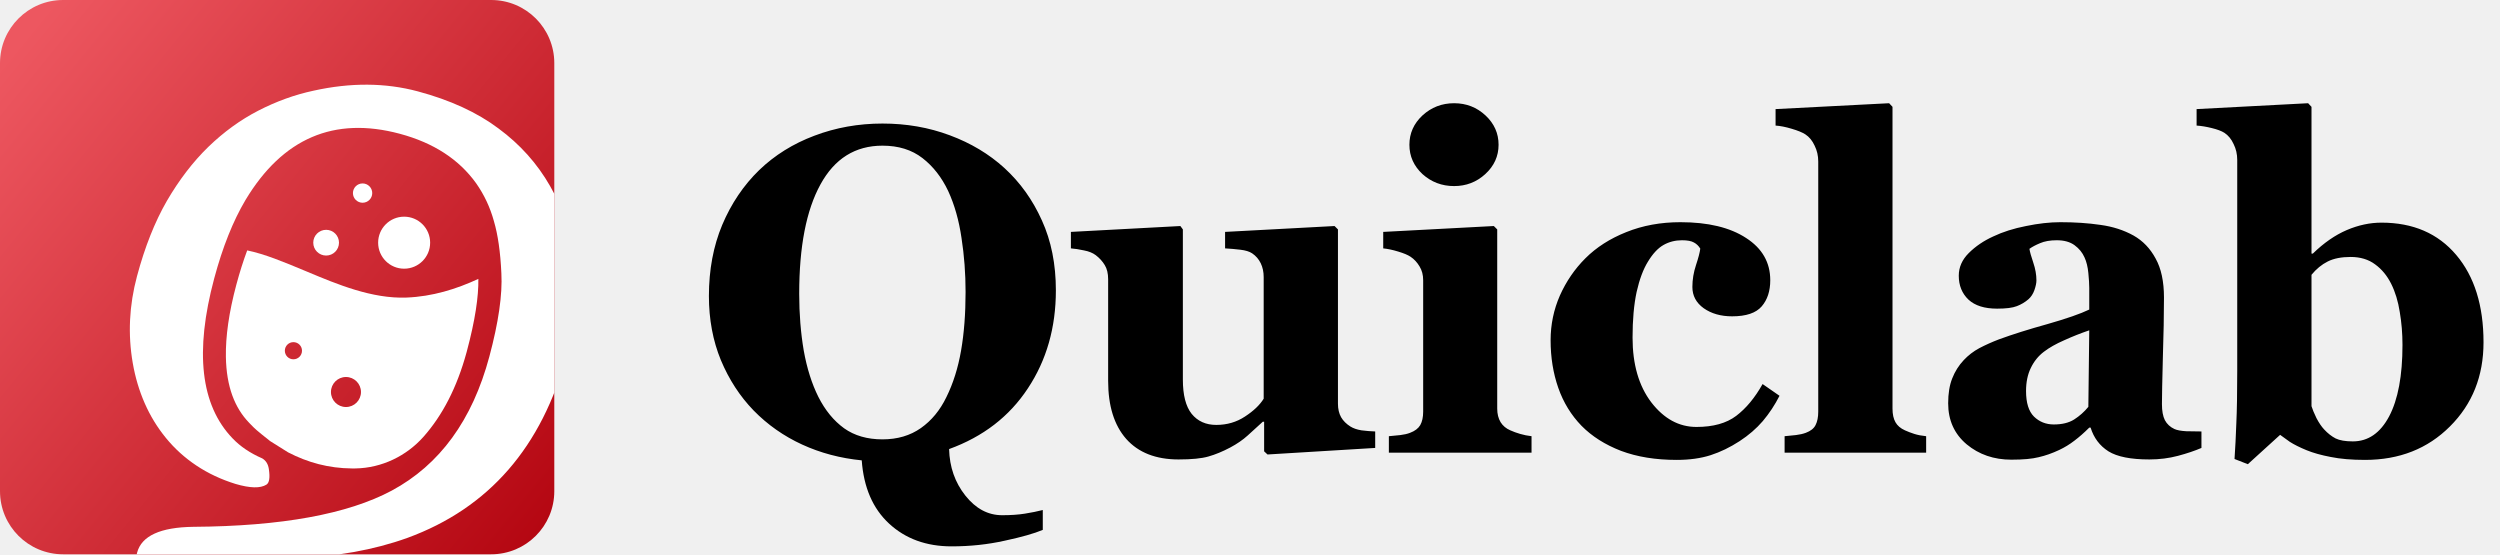
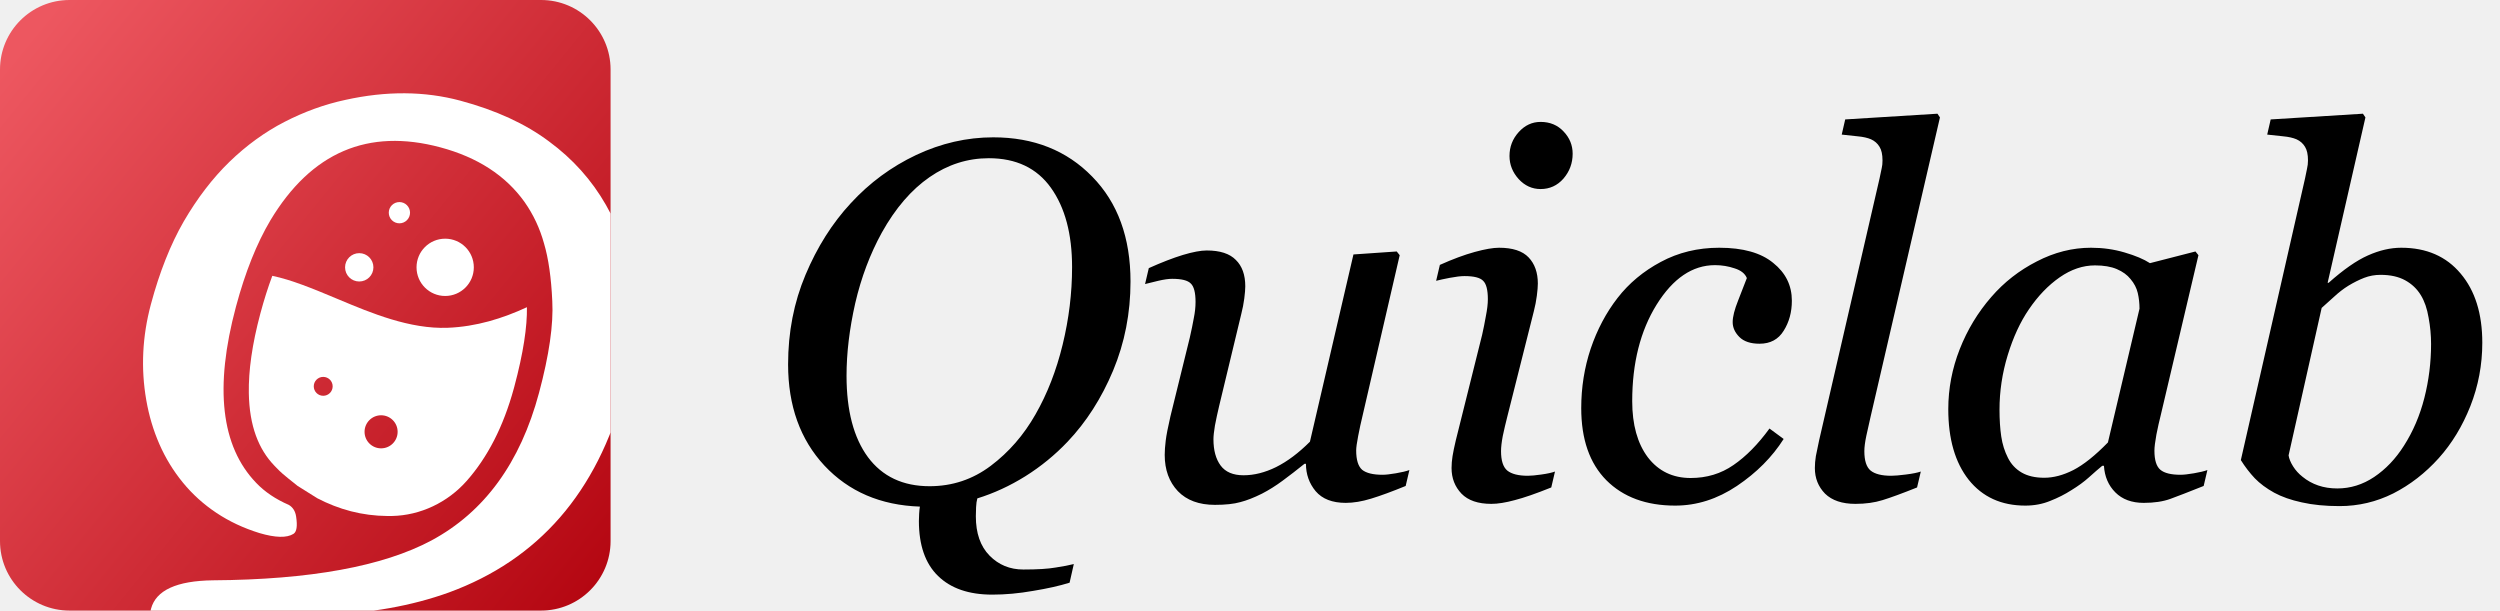
- <svg xmlns="http://www.w3.org/2000/svg" width="4871" height="1080" viewBox="0 0 4871 1080" fill="none">
+ <svg xmlns="http://www.w3.org/2000/svg" width="4422" height="1080" viewBox="0 0 4422 1080" fill="none">
  <g clip-path="url(#clip0_436_1042)">
    <rect width="1080" height="1080" rx="123" fill="url(#paint0_linear_436_1042)" />
    <path d="M302.89 1137.03C270.603 1128.38 258.687 1108.27 267.141 1076.72C275.891 1044.07 312.43 1027.31 376.757 1026.46C548.524 1025.29 677.315 1001.8 763.131 955.977C856.855 905.587 920.282 818.569 953.413 694.923C971.306 628.146 979.127 574.008 976.877 532.507C974.993 491.105 970.128 457.162 962.281 430.678C954.899 403.926 943.38 379.407 927.722 357.123C894.233 310.398 844.65 278.236 778.974 260.638C650.925 226.328 550.738 269.284 478.414 389.507C454.043 430.559 433.698 481.539 417.378 542.444C379.037 685.537 390.927 789.393 453.047 854.014C468.076 869.839 487.39 882.879 510.989 893.135C518.104 897.401 522.366 904.245 523.774 913.666C526.347 930.479 524.794 940.68 519.113 944.27C507.286 951.719 487.161 951.242 458.74 942.84C430.783 934.169 405.461 922.272 382.772 907.148C360.084 892.024 340.299 874.139 323.416 853.492C306.533 832.845 292.724 810.269 281.987 785.764C271.25 761.259 263.488 735.191 258.701 707.561C248.957 651.468 251.704 594.987 266.942 538.117C282.18 481.247 301.568 432.371 325.107 391.489C349.11 350.338 376.006 315.27 405.794 286.287C436.047 257.035 468.507 233.486 503.175 215.642C538.309 197.529 574.231 184.542 610.943 176.683C683.265 160.67 750.98 161.118 814.087 178.027C877.194 194.937 929.539 218.991 971.122 250.188C1013.17 281.117 1046.77 318.63 1071.92 362.727C1126.61 457.998 1137.39 567.456 1104.26 691.103C1056.09 870.885 952.644 989.847 793.924 1047.99C728.199 1071.67 654.082 1084.84 571.572 1087.51L618.252 1122.43C677.78 1165.91 725.338 1192.42 760.928 1201.95C844.949 1224.46 908.792 1219.55 952.457 1187.21C965.128 1189.82 973.403 1196.36 977.281 1206.83C981.06 1217.68 980.984 1230.44 977.051 1245.11C973.119 1259.79 963.988 1274.06 949.657 1287.91C935.228 1302.14 917.354 1313.08 896.033 1320.73C849.768 1337.83 797.65 1338.61 739.679 1323.08C702.989 1313.25 668.851 1296.83 637.266 1273.81C605.582 1251.17 580.929 1232.37 563.305 1217.42L510.798 1175.63C472.15 1145.22 443.104 1127.41 423.658 1122.2C404.579 1117.09 389.192 1114.34 377.497 1113.96C365.801 1113.58 355.56 1114.37 346.774 1116.34C335.491 1118.83 320.863 1125.72 302.89 1137.03Z" fill="white" />
    <path fill-rule="evenodd" clip-rule="evenodd" d="M481.646 487.887C474.024 508.287 466.958 530.531 460.49 554.669C445.896 609.136 439.458 655.833 440.117 695.253C441.097 753.802 457.569 794.788 485.152 823.482L485.193 823.525L485.261 823.594L485.326 823.663L485.34 823.679L486.308 824.682C487.31 825.707 488.207 826.633 489.041 827.494C496.635 835.33 498.959 837.727 526.257 859.377L561.253 881.315C599.526 901.196 640.242 912.359 685.634 912.722L687.901 912.731L690.707 912.717L693.316 912.679C743.706 911.714 791.763 888.646 825.203 850.939C862.113 809.318 890.278 755.12 908.963 686.775L909.634 684.302L909.744 683.891C925.839 623.824 932.609 577.438 932.018 543.374C889.236 563.208 842.508 577.848 791.746 579.787C724.87 582.324 656.539 553.708 599.988 530.025L597.969 529.18L595.018 527.946C552.315 510.071 515.377 494.886 481.646 487.887ZM674.078 793.04C690.233 793.04 703.329 779.944 703.329 763.789C703.329 747.634 690.233 734.538 674.078 734.538C657.923 734.538 644.827 747.634 644.827 763.789C644.827 779.944 657.923 793.04 674.078 793.04ZM588.415 683.349C588.415 692.581 580.931 700.064 571.7 700.064C562.469 700.064 554.985 692.581 554.985 683.349C554.985 674.118 562.469 666.634 571.7 666.634C580.931 666.634 588.415 674.118 588.415 683.349Z" fill="white" />
    <circle cx="787.426" cy="472.848" r="50.667" fill="white" />
    <circle cx="706.463" cy="376.214" r="18.804" fill="white" />
    <circle cx="635.425" cy="472.848" r="25.072" fill="white" />
  </g>
-   <path d="M1956.98 327.357C1987.77 355.507 2012.11 389.522 2030 429.401C2048.18 469.28 2057.27 514.73 2057.27 565.752C2057.27 638.18 2039.09 701.811 2002.73 756.645C1966.66 811.478 1915.49 850.918 1849.22 874.963C1850.1 909.857 1860.66 940.059 1880.89 965.57C1901.12 991.081 1925.02 1003.84 1952.59 1003.84C1969.59 1003.84 1984.4 1002.81 1997.01 1000.76C2009.91 998.705 2021.49 996.359 2031.76 993.72V1032.43C2015.04 1039.46 1990.27 1046.5 1957.42 1053.54C1924.58 1060.87 1890.13 1064.54 1854.06 1064.54C1804.8 1064.54 1764.19 1049.73 1732.22 1020.11C1700.56 990.788 1682.82 949.736 1679 896.955C1637.36 892.849 1598.66 882.586 1562.88 866.166C1527.11 849.745 1495.59 827.606 1468.32 799.749C1441.63 772.186 1420.37 739.491 1404.54 701.664C1389 663.838 1381.23 622.199 1381.23 576.748C1381.23 525.727 1389.88 479.543 1407.18 438.198C1424.77 396.559 1448.82 360.932 1479.31 331.316C1509.52 302.286 1545.29 280.001 1586.64 264.459C1628.27 248.625 1672.55 240.708 1719.47 240.708C1766.09 240.708 1809.78 248.332 1850.54 263.58C1891.59 278.828 1927.07 300.087 1956.98 327.357ZM1843.94 773.798C1857.14 747.115 1866.67 716.912 1872.53 683.191C1878.4 649.469 1881.33 611.349 1881.33 568.831C1881.33 532.764 1878.69 497.723 1873.41 463.709C1868.43 429.401 1859.78 398.905 1847.46 372.221C1834.85 345.537 1818.14 324.132 1797.32 308.004C1776.5 291.876 1750.55 283.813 1719.47 283.813C1666.39 283.813 1626.08 309.03 1598.51 359.466C1570.95 409.608 1557.17 480.569 1557.17 572.35C1557.17 611.349 1560.1 648.15 1565.96 682.751C1572.12 717.352 1581.65 747.554 1594.55 773.359C1607.75 799.456 1624.46 819.835 1644.7 834.497C1664.93 848.865 1689.85 856.049 1719.47 856.049C1748.5 856.049 1773.42 848.718 1794.24 834.057C1815.06 819.396 1831.63 799.309 1843.94 773.798ZM2679.44 872.763L2469.63 885.519L2463.03 879.361V821.741H2460.39C2450.42 830.832 2440.6 839.775 2430.92 848.572C2421.54 857.076 2410.25 864.846 2397.06 871.884C2382.1 879.801 2367.88 885.665 2354.39 889.477C2341.2 893.289 2321.84 895.195 2296.33 895.195C2252.06 895.195 2218.04 881.853 2194.29 855.17C2170.83 828.486 2159.1 790.806 2159.1 742.13V544.2C2159.1 532.764 2156.9 523.527 2152.5 516.49C2148.11 509.159 2142.24 502.708 2134.91 497.137C2129.05 492.738 2121.42 489.659 2112.04 487.9C2102.65 485.847 2094.15 484.528 2086.53 483.941V451.833L2299.85 440.397L2304.69 446.995V739.491C2304.69 769.693 2310.41 791.979 2321.84 806.347C2333.57 820.715 2349.55 827.899 2369.79 827.899C2390.61 827.899 2409.23 822.474 2425.65 811.625C2442.36 800.776 2454.53 789.193 2462.15 776.877V539.802C2462.15 529.832 2460.25 520.888 2456.44 512.971C2452.62 505.054 2447.05 498.603 2439.72 493.618C2434.44 490.099 2426.82 487.753 2416.85 486.58C2407.17 485.408 2397.2 484.528 2386.94 483.941V451.833L2600.26 440.397L2606.86 446.995V786.554C2606.86 796.817 2608.91 805.614 2613.02 812.945C2617.13 819.982 2623.14 825.993 2631.05 830.978C2636.63 834.497 2643.81 836.989 2652.61 838.455C2661.7 839.628 2670.64 840.361 2679.44 840.655V872.763ZM2984.04 882H2706.06V849.891C2713.68 849.305 2721.16 848.572 2728.49 847.692C2735.82 846.813 2742.12 845.346 2747.4 843.294C2756.78 839.775 2763.38 834.79 2767.19 828.339C2771.01 821.595 2772.91 812.798 2772.91 801.948V545.959C2772.91 535.696 2770.57 526.753 2765.87 519.129C2761.18 511.212 2755.32 504.907 2748.28 500.216C2743 496.697 2734.94 493.325 2724.09 490.099C2713.53 486.874 2703.86 484.821 2695.06 483.941V451.833L2910.58 440.397L2917.18 446.995V796.23C2917.18 806.493 2919.38 815.29 2923.78 822.621C2928.18 829.659 2934.48 834.937 2942.69 838.455C2948.56 841.095 2955.01 843.44 2962.04 845.493C2969.08 847.546 2976.41 849.012 2984.04 849.891V882ZM2919.82 282.053C2919.82 304.339 2911.17 323.398 2893.87 339.233C2876.86 354.774 2856.63 362.545 2833.17 362.545C2809.42 362.545 2788.89 354.774 2771.59 339.233C2754.59 323.398 2746.08 304.339 2746.08 282.053C2746.08 259.768 2754.59 240.708 2771.59 224.873C2788.89 209.039 2809.42 201.122 2833.17 201.122C2856.92 201.122 2877.3 209.039 2894.31 224.873C2911.32 240.708 2919.82 259.768 2919.82 282.053ZM3266.65 896.075C3225.89 896.075 3189.82 890.21 3158.44 878.481C3127.36 866.459 3101.7 850.185 3081.47 829.659C3061.24 808.839 3046.14 784.208 3036.17 755.765C3026.2 727.322 3021.21 696.386 3021.21 662.958C3021.21 632.462 3027.22 603.432 3039.25 575.869C3051.56 548.305 3068.13 524.114 3088.95 503.295C3110.35 481.889 3136.89 464.882 3168.56 452.273C3200.52 439.371 3235.71 432.92 3274.12 432.92C3328.08 432.92 3370.74 443.183 3402.12 463.709C3433.49 483.941 3449.18 511.358 3449.18 545.959C3449.18 567.072 3443.61 584.079 3432.47 596.981C3421.32 609.883 3402.12 616.334 3374.85 616.334C3352.85 616.334 3334.38 611.056 3319.43 600.5C3304.77 589.944 3297.43 576.162 3297.43 559.155C3297.43 544.786 3299.78 530.565 3304.47 516.49C3309.16 502.415 3311.95 491.712 3312.83 484.381C3309.6 479.103 3305.5 475.145 3300.51 472.505C3295.53 469.573 3287.76 468.107 3277.2 468.107C3264.01 468.107 3251.98 471.186 3241.13 477.344C3230.29 483.502 3220.17 494.351 3210.79 509.892C3201.7 524.554 3194.36 544.2 3188.79 568.831C3183.52 593.463 3180.88 623.079 3180.88 657.68C3180.88 709.874 3193.04 751.953 3217.38 783.915C3242.01 815.877 3271.34 831.858 3305.35 831.858C3337.9 831.858 3363.7 824.674 3382.76 810.305C3402.12 795.644 3419.27 774.971 3434.23 748.288L3467.21 771.159C3458.12 789.046 3447.27 805.467 3434.67 820.422C3422.06 835.083 3406.96 848.132 3389.36 859.568C3370.89 871.59 3352.12 880.68 3333.06 886.838C3314 892.996 3291.86 896.075 3266.65 896.075ZM3752.9 882H3477.12V849.891C3484.74 849.305 3492.07 848.572 3499.11 847.692C3506.44 846.813 3512.89 845.346 3518.46 843.294C3527.85 839.775 3534.15 834.79 3537.38 828.339C3540.9 821.595 3542.66 812.798 3542.66 801.948V314.602C3542.66 303.459 3540.31 293.196 3535.62 283.813C3531.22 274.136 3525.21 266.805 3517.59 261.82C3511.72 258.008 3502.78 254.343 3490.75 250.824C3479.03 247.305 3468.62 245.253 3459.53 244.666V212.558L3680.77 201.122L3687.36 208.159V796.23C3687.36 807.08 3689.27 815.877 3693.08 822.621C3696.89 829.365 3703.05 834.643 3711.56 838.455C3717.42 841.095 3723.58 843.44 3730.03 845.493C3736.48 847.546 3744.1 849.012 3752.9 849.891V882ZM4289.3 872.763C4276.4 878.335 4261.15 883.466 4243.56 888.158C4225.96 892.849 4207.34 895.195 4187.7 895.195C4151.63 895.195 4125.09 889.917 4108.08 879.361C4091.08 868.511 4079.49 853.117 4073.34 833.177H4070.7C4060.73 843.147 4051.05 851.651 4041.67 858.688C4032.58 865.726 4022.75 871.737 4012.2 876.722C3998.42 883.173 3985.07 887.865 3972.17 890.797C3959.56 894.022 3941.82 895.635 3918.95 895.635C3884.94 895.635 3855.91 885.665 3831.86 865.726C3807.82 845.493 3795.8 818.809 3795.8 785.674C3795.8 766.614 3798.43 750.487 3803.71 737.291C3808.99 723.803 3816.47 711.927 3826.14 701.664C3834.94 692.281 3845.06 684.51 3856.49 678.352C3868.22 672.195 3880.98 666.477 3894.76 661.198C3921.15 651.522 3952.82 641.552 3989.77 631.289C4026.71 620.733 4053.69 611.349 4070.7 603.139V560.914C4070.7 553.583 4070.11 543.907 4068.94 531.884C4067.77 519.862 4065.27 509.746 4061.46 501.535C4057.36 492.152 4050.9 484.235 4042.11 477.784C4033.31 471.333 4021.73 468.107 4007.36 468.107C3994.46 468.107 3983.61 470.013 3974.81 473.825C3966.31 477.344 3959.42 481.009 3954.14 484.821C3955.02 490.686 3957.51 499.629 3961.62 511.652C3965.72 523.674 3967.77 535.257 3967.77 546.399C3967.77 551.384 3966.45 557.689 3963.82 565.313C3961.18 572.643 3957.36 578.508 3952.38 582.906C3945.64 588.771 3938.01 593.316 3929.51 596.541C3921.3 599.767 3908.54 601.38 3891.24 601.38C3866.61 601.38 3847.99 595.515 3835.38 583.786C3822.77 571.764 3816.47 556.222 3816.47 537.163C3816.47 520.742 3822.92 506.08 3835.82 493.178C3849.02 479.983 3865 469.133 3883.76 460.63C3902.24 451.833 3923.5 445.089 3947.54 440.397C3971.59 435.412 3993.87 432.92 4014.4 432.92C4042.84 432.92 4068.94 434.679 4092.69 438.198C4116.44 441.423 4137.85 448.314 4156.91 458.87C4175.09 469.133 4189.46 484.088 4200.01 503.734C4210.86 523.088 4216.29 548.452 4216.29 579.827C4216.29 612.962 4215.55 652.255 4214.09 697.705C4212.91 743.156 4212.33 773.065 4212.33 787.434C4212.33 800.629 4214.23 811.039 4218.05 818.663C4222.15 826.286 4228.31 832.004 4236.52 835.816C4241.5 838.162 4249.27 839.628 4259.83 840.215C4270.68 840.508 4280.5 840.655 4289.3 840.655V872.763ZM4070.7 643.605C4054.28 649.176 4038 655.627 4021.87 662.958C4005.75 669.995 3992.55 677.473 3982.29 685.39C3971.44 693.6 3962.94 704.157 3956.78 717.059C3950.62 729.667 3947.54 744.622 3947.54 761.923C3947.54 784.795 3952.67 801.362 3962.94 811.625C3973.49 821.888 3986.39 827.02 4001.64 827.02C4017.77 827.02 4030.96 823.794 4041.23 817.343C4051.78 810.599 4061.02 802.388 4068.94 792.712L4070.7 643.605ZM4838.89 666.916C4838.89 732.893 4817.05 787.58 4773.36 830.978C4729.96 874.376 4674.83 896.075 4607.98 896.075C4582.17 896.075 4559.89 894.169 4541.12 890.357C4522.65 886.838 4506.96 882.44 4494.06 877.162C4480.57 871.59 4469.72 866.166 4461.51 860.888C4453.59 855.316 4447.29 850.771 4442.59 847.252L4379.7 904.432L4353.75 894.316C4355.21 872.91 4356.38 849.745 4357.26 824.82C4358.44 799.603 4359.02 765.735 4359.02 723.216V311.523C4359.02 300.38 4356.68 290.117 4351.99 280.734C4347.59 271.057 4341.58 263.726 4333.95 258.741C4328.38 255.223 4320.17 252.144 4309.32 249.505C4298.77 246.866 4288.94 245.253 4279.85 244.666V212.558L4497.13 201.122L4503.73 208.159V494.058H4506.37C4527.78 473.239 4549.77 457.991 4572.35 448.314C4594.93 438.638 4617.51 433.799 4640.08 433.799C4701.66 433.799 4750.19 454.765 4785.67 496.697C4821.15 538.629 4838.89 595.368 4838.89 666.916ZM4680.99 672.195C4680.99 649.909 4679.23 628.503 4675.71 607.977C4672.49 587.158 4666.91 568.831 4659 552.997C4651.08 537.163 4640.67 524.554 4627.77 515.17C4614.87 505.494 4598.89 500.655 4579.83 500.655C4561.94 500.655 4547.13 503.588 4535.4 509.452C4523.67 515.317 4513.12 523.967 4503.73 535.403V791.392C4505.49 797.257 4508.72 805.027 4513.41 814.704C4518.39 824.087 4523.38 831.418 4528.36 836.696C4535.4 844.32 4542.88 850.185 4550.8 854.29C4558.71 858.102 4569.86 860.008 4584.22 860.008C4614.13 860.008 4637.74 843.734 4655.04 811.185C4672.34 778.343 4680.99 732.013 4680.99 672.195Z" fill="black" />
+   <path d="M1999.65 498.016C1999.65 553.73 1989.39 606.218 1968.86 655.48C1948.33 704.45 1921.5 746.382 1888.37 781.276C1866.08 804.734 1841.16 825.114 1813.6 842.414C1786.32 859.421 1758.03 872.47 1728.71 881.56C1727.53 885.665 1726.8 890.797 1726.51 896.955C1726.21 903.112 1726.07 908.537 1726.07 913.229C1726.07 943.138 1734.13 966.303 1750.26 982.724C1766.39 999.145 1786.32 1007.36 1810.08 1007.36C1835 1007.36 1854.06 1006.18 1867.26 1003.84C1880.74 1001.78 1891.45 999.732 1899.36 997.679L1891.89 1030.67C1874 1036.24 1852.45 1041.08 1827.23 1045.18C1802.31 1049.58 1778.26 1051.78 1755.1 1051.78C1713.75 1051.78 1681.79 1040.78 1659.21 1018.79C1636.63 996.799 1625.34 964.397 1625.34 921.586C1625.34 918.36 1625.49 914.109 1625.78 908.83C1626.08 903.552 1626.52 899.301 1627.1 896.075C1557.61 893.729 1501.31 869.538 1458.2 823.501C1415.39 777.464 1393.98 717.792 1393.98 644.484C1393.98 587.598 1404.25 534.817 1424.77 486.141C1445.3 437.171 1471.98 394.946 1504.82 359.466C1537.96 323.398 1576.52 294.955 1620.5 274.136C1664.78 253.317 1710.23 242.907 1756.86 242.907C1828.4 242.907 1886.76 266.072 1931.91 312.402C1977.07 358.439 1999.65 420.311 1999.65 498.016ZM1896.29 472.505C1896.29 413.86 1883.82 367.09 1858.9 332.195C1833.97 297.301 1797.32 279.854 1748.94 279.854C1711.4 279.854 1676.51 290.997 1644.26 313.282C1612 335.567 1583.85 368.263 1559.81 411.367C1538.99 449.194 1523.3 490.832 1512.74 536.283C1502.48 581.733 1497.35 624.545 1497.35 664.717C1497.35 726.295 1509.96 774.238 1535.17 808.546C1560.69 842.854 1597.05 860.008 1644.26 860.008C1684.43 860.008 1720.5 847.985 1752.46 823.941C1784.42 799.896 1810.81 769.547 1831.63 732.893C1852.45 696.533 1868.43 655.48 1879.57 609.737C1890.71 563.993 1896.29 518.249 1896.29 472.505ZM2309.97 820.422H2307.33C2293.84 831.271 2280.94 841.241 2268.62 850.331C2256.31 859.421 2244.14 867.045 2232.12 873.203C2218.04 880.241 2205.28 885.226 2193.85 888.158C2182.41 891.383 2167.46 892.996 2148.98 892.996C2120.83 892.996 2098.99 884.932 2083.45 868.805C2067.91 852.384 2060.14 830.978 2060.14 804.588C2060.14 797.55 2060.72 789.193 2061.9 779.516C2063.07 769.84 2065.85 755.472 2070.25 736.412L2104.56 596.981C2107.49 584.079 2109.84 572.643 2111.6 562.673C2113.65 552.704 2114.68 543.174 2114.68 534.084C2114.68 517.663 2111.89 506.813 2106.32 501.535C2101.04 495.964 2090.05 493.178 2073.33 493.178C2066.88 493.178 2058.67 494.351 2048.7 496.697C2038.73 499.043 2030.96 500.949 2025.39 502.415L2031.99 474.265C2054.86 464.002 2074.94 456.231 2092.25 450.953C2109.84 445.675 2123.91 443.036 2134.47 443.036C2157.93 443.036 2175.08 448.607 2185.93 459.75C2197.07 470.599 2202.65 486.141 2202.65 506.373C2202.65 511.652 2202.06 518.836 2200.89 527.926C2199.71 537.016 2197.95 546.106 2195.61 555.196L2156.46 717.938C2153.53 730.254 2151.04 741.836 2148.98 752.686C2147.23 763.242 2146.35 771.306 2146.35 776.877C2146.35 796.524 2150.6 812.065 2159.1 823.501C2167.6 834.937 2181.09 840.655 2199.57 840.655C2218.33 840.655 2237.54 835.816 2257.19 826.14C2277.13 816.17 2297.07 801.215 2317.01 781.276L2393.98 450.073L2470.51 444.795L2475.79 451.393L2410.25 734.652C2407.32 746.675 2404.68 758.844 2402.33 771.159C2399.99 783.182 2398.82 791.685 2398.82 796.67C2398.82 813.384 2402.33 824.82 2409.37 830.978C2416.7 836.843 2428.73 839.775 2445.44 839.775C2451.01 839.775 2458.93 838.895 2469.19 837.136C2479.45 835.377 2487.37 833.471 2492.94 831.418L2486.35 859.568C2462.01 869.538 2441.63 877.015 2425.21 882C2409.08 886.985 2394.12 889.477 2380.34 889.477C2356.59 889.477 2338.85 882.586 2327.12 868.805C2315.69 855.023 2309.97 838.895 2309.97 820.422ZM2750.48 834.057L2743.88 862.207C2716.91 873.057 2695.35 880.534 2679.23 884.639C2663.1 889.037 2649.32 891.237 2637.88 891.237C2614.42 891.237 2596.83 885.226 2585.1 873.203C2573.37 860.888 2567.51 845.786 2567.51 827.899C2567.51 821.155 2568.09 814.117 2569.26 806.787C2570.44 799.456 2572.34 790.219 2574.98 779.077L2621.61 592.143C2623.95 581.88 2626.15 570.884 2628.2 559.155C2630.55 547.426 2631.72 537.456 2631.72 529.245C2631.72 512.824 2628.94 501.975 2623.37 496.697C2618.09 491.126 2607.09 488.34 2590.38 488.34C2583.93 488.34 2575.28 489.366 2564.43 491.419C2553.87 493.471 2545.81 495.231 2540.23 496.697L2546.83 468.547C2569.7 458.284 2590.23 450.66 2608.41 445.675C2626.59 440.69 2640.96 438.198 2651.52 438.198C2675.56 438.198 2693.01 443.916 2703.86 455.352C2714.71 466.788 2720.13 482.182 2720.13 501.535C2720.13 506.813 2719.54 513.997 2718.37 523.088C2717.2 532.178 2715.44 541.268 2713.09 550.358L2666.03 737.291C2663.1 748.727 2660.46 760.017 2658.11 771.159C2656.06 782.009 2655.03 790.952 2655.03 797.99C2655.03 814.704 2658.7 826.14 2666.03 832.298C2673.65 838.455 2685.82 841.534 2702.54 841.534C2708.11 841.534 2716.03 840.801 2726.29 839.335C2736.84 837.869 2744.91 836.11 2750.48 834.057ZM2781.71 271.937C2781.71 288.651 2776.28 303.312 2765.43 315.921C2754.59 328.237 2741.1 334.395 2724.97 334.395C2710.01 334.395 2697.11 328.53 2686.26 316.801C2675.41 304.778 2669.99 291.143 2669.99 275.895C2669.99 259.768 2675.41 245.693 2686.26 233.67C2697.11 221.648 2710.01 215.637 2724.97 215.637C2741.68 215.637 2755.32 221.355 2765.87 232.791C2776.43 243.933 2781.71 256.982 2781.71 271.937ZM2963.15 894.316C2911.84 894.316 2871.23 879.361 2841.32 849.452C2811.7 819.542 2796.89 777.024 2796.89 721.897C2796.89 685.243 2802.46 650.202 2813.61 616.774C2825.04 583.053 2840.88 553.143 2861.11 527.046C2881.34 500.949 2906.85 479.69 2937.64 463.269C2968.72 446.555 3003.18 438.198 3041.01 438.198C3082.94 438.198 3114.75 447.141 3136.45 465.028C3158.44 482.622 3169.44 504.907 3169.44 531.884C3169.44 552.117 3164.6 569.858 3154.93 585.105C3145.54 600.353 3131.32 607.977 3112.26 607.977C3096.43 607.977 3084.55 604.019 3076.63 596.102C3068.72 588.184 3064.76 579.388 3064.76 569.711C3064.76 560.328 3067.98 547.572 3074.43 531.445C3080.88 515.024 3086.02 501.828 3089.83 491.859C3086.6 483.941 3079.42 478.223 3068.28 474.705C3057.13 470.893 3045.55 468.987 3033.53 468.987C2993.65 468.987 2959.19 492.298 2930.17 538.922C2901.43 585.252 2887.06 642.139 2887.06 709.581C2887.06 751.22 2896.3 784.355 2914.77 808.986C2933.54 833.324 2958.75 845.493 2990.42 845.493C3018.87 845.493 3044.08 837.869 3066.08 822.621C3088.36 807.373 3109.62 785.821 3129.85 757.964L3154.93 776.438C3134.69 808.399 3107.13 836.11 3072.23 859.568C3037.63 882.733 3001.27 894.316 2963.15 894.316ZM3431.38 207.72L3308.66 737.291C3306.02 748.434 3303.53 759.577 3301.18 770.72C3298.84 781.862 3297.66 790.952 3297.66 797.99C3297.66 814.704 3301.33 826.14 3308.66 832.298C3316.28 838.455 3328.45 841.534 3345.17 841.534C3351.03 841.534 3359.68 840.801 3371.12 839.335C3382.85 837.869 3391.64 836.11 3397.51 834.057L3390.91 862.207C3364.52 872.763 3344.14 880.241 3329.77 884.639C3315.7 889.037 3299.72 891.237 3281.83 891.237C3258.37 891.237 3240.48 885.226 3228.17 873.203C3216.15 860.888 3210.13 845.786 3210.13 827.899C3210.13 821.155 3210.72 814.117 3211.89 806.787C3213.36 799.456 3215.27 790.219 3217.61 779.077L3324.49 315.921C3326.55 306.831 3327.87 300.527 3328.45 297.008C3329.33 293.489 3329.77 289.091 3329.77 283.813C3329.77 273.256 3328.01 265.192 3324.49 259.621C3320.97 253.757 3315.99 249.358 3309.54 246.426C3303.38 243.787 3295.61 242.027 3286.23 241.148C3276.84 240.268 3267.31 239.242 3257.64 238.069L3263.8 211.238L3426.98 201.122L3431.38 207.72ZM3721.46 823.941H3718.38C3711.93 829.219 3704.16 835.963 3695.07 844.173C3686.27 852.091 3675.86 859.715 3663.84 867.045C3652.41 874.376 3639.94 880.68 3626.46 885.959C3612.97 891.53 3598.31 894.316 3582.47 894.316C3539.95 894.316 3506.52 879.068 3482.19 848.572C3458.14 818.076 3446.12 776.438 3446.12 723.656C3446.12 687.296 3452.86 651.962 3466.35 617.654C3479.84 583.346 3498.46 552.557 3522.21 525.287C3544.79 499.189 3571.62 478.223 3602.7 462.389C3633.79 446.261 3665.75 438.198 3698.59 438.198C3719.41 438.198 3739.2 440.983 3757.97 446.555C3777.03 452.126 3791.98 458.43 3802.83 465.468L3883.32 444.795L3888.6 451.393L3821.75 735.092C3819.4 744.182 3816.91 755.325 3814.27 768.52C3811.92 781.422 3810.75 790.952 3810.75 797.11C3810.75 813.824 3814.27 825.114 3821.31 830.978C3828.34 836.843 3840.22 839.775 3856.93 839.775C3862.5 839.775 3870.42 838.895 3880.69 837.136C3890.95 835.377 3898.87 833.471 3904.44 831.418L3897.84 859.568C3871.45 870.124 3851.8 877.748 3838.9 882.44C3826 887.132 3810.31 889.477 3791.84 889.477C3770.72 889.477 3754.01 883.32 3741.69 871.004C3729.38 858.688 3722.63 843.001 3721.46 823.941ZM3784.36 545.959C3784.36 536.283 3783.33 527.046 3781.28 518.249C3779.23 509.452 3774.98 501.242 3768.52 493.618C3762.66 486.287 3754.6 480.423 3744.33 476.024C3734.07 471.626 3721.17 469.427 3705.63 469.427C3684.22 469.427 3663.4 476.464 3643.17 490.539C3622.94 504.614 3604.76 523.527 3588.63 547.279C3573.38 569.564 3560.92 596.541 3551.24 628.21C3541.57 659.879 3536.73 691.988 3536.73 724.536C3536.73 742.423 3537.75 758.257 3539.81 772.039C3541.86 785.821 3545.82 798.43 3551.68 809.866C3557.25 821.008 3565.32 829.659 3575.87 835.816C3586.43 841.974 3599.77 845.053 3615.9 845.053C3632.32 845.053 3649.47 840.508 3667.36 831.418C3685.54 822.035 3705.92 805.76 3728.5 782.595L3784.36 545.959ZM4390.69 606.218C4390.69 645.217 4383.65 682.604 4369.58 718.378C4355.5 753.859 4336.88 784.501 4313.72 810.305C4289.97 836.696 4263.14 857.515 4233.23 872.763C4203.32 887.718 4171.65 895.195 4138.22 895.195C4113 895.195 4090.72 892.996 4071.37 888.598C4052.31 884.492 4036.03 878.774 4022.54 871.444C4008.76 863.82 3997.33 855.316 3988.24 845.933C3979.15 836.256 3970.93 825.553 3963.6 813.824L4077.08 315.921C4078.55 309.177 4079.72 303.459 4080.6 298.767C4081.78 293.782 4082.36 288.797 4082.36 283.813C4082.36 273.256 4080.6 265.192 4077.08 259.621C4073.57 253.757 4068.58 249.358 4062.13 246.426C4055.97 243.787 4048.2 242.027 4038.82 241.148C4029.43 240.268 4019.9 239.242 4010.23 238.069L4016.39 211.238L4179.57 201.122L4183.97 207.72L4117.11 500.216H4118.87C4145.26 476.757 4168.42 460.63 4188.36 451.833C4208.6 442.743 4228.24 438.198 4247.3 438.198C4291.87 438.198 4326.92 453.446 4352.43 483.941C4377.94 514.144 4390.69 554.903 4390.69 606.218ZM4300.08 608.417C4300.08 592.876 4298.62 577.335 4295.69 561.794C4293.05 545.959 4288.5 532.764 4282.05 522.208C4275.31 511.065 4266.07 502.268 4254.34 495.817C4242.61 489.366 4228.1 486.141 4210.8 486.141C4200.53 486.141 4190.86 487.9 4181.77 491.419C4172.68 494.938 4163.29 499.629 4153.62 505.494C4145.11 510.772 4136.76 517.223 4128.55 524.847C4120.63 532.178 4113.3 538.775 4106.55 544.64L4048.05 805.467C4048.93 811.332 4051.57 817.783 4055.97 824.82C4060.37 831.858 4065.94 838.016 4072.69 843.294C4080.9 850.038 4090.13 855.17 4100.4 858.688C4110.66 862.207 4121.95 863.966 4134.26 863.966C4157.43 863.966 4179.13 857.222 4199.36 843.734C4219.89 829.952 4237.48 811.478 4252.14 788.313C4268.27 763.096 4280.29 734.946 4288.21 703.863C4296.13 672.781 4300.08 640.966 4300.08 608.417Z" fill="black" />
  <defs>
    <linearGradient id="paint0_linear_436_1042" x1="-7.73983e-06" y1="129" x2="1170.5" y2="1080" gradientUnits="userSpaceOnUse">
      <stop stop-color="#ED5760" />
      <stop offset="1" stop-color="#B0000B" />
    </linearGradient>
    <clipPath id="clip0_436_1042">
      <rect width="1080" height="1080" rx="123" fill="white" />
    </clipPath>
  </defs>
</svg>
